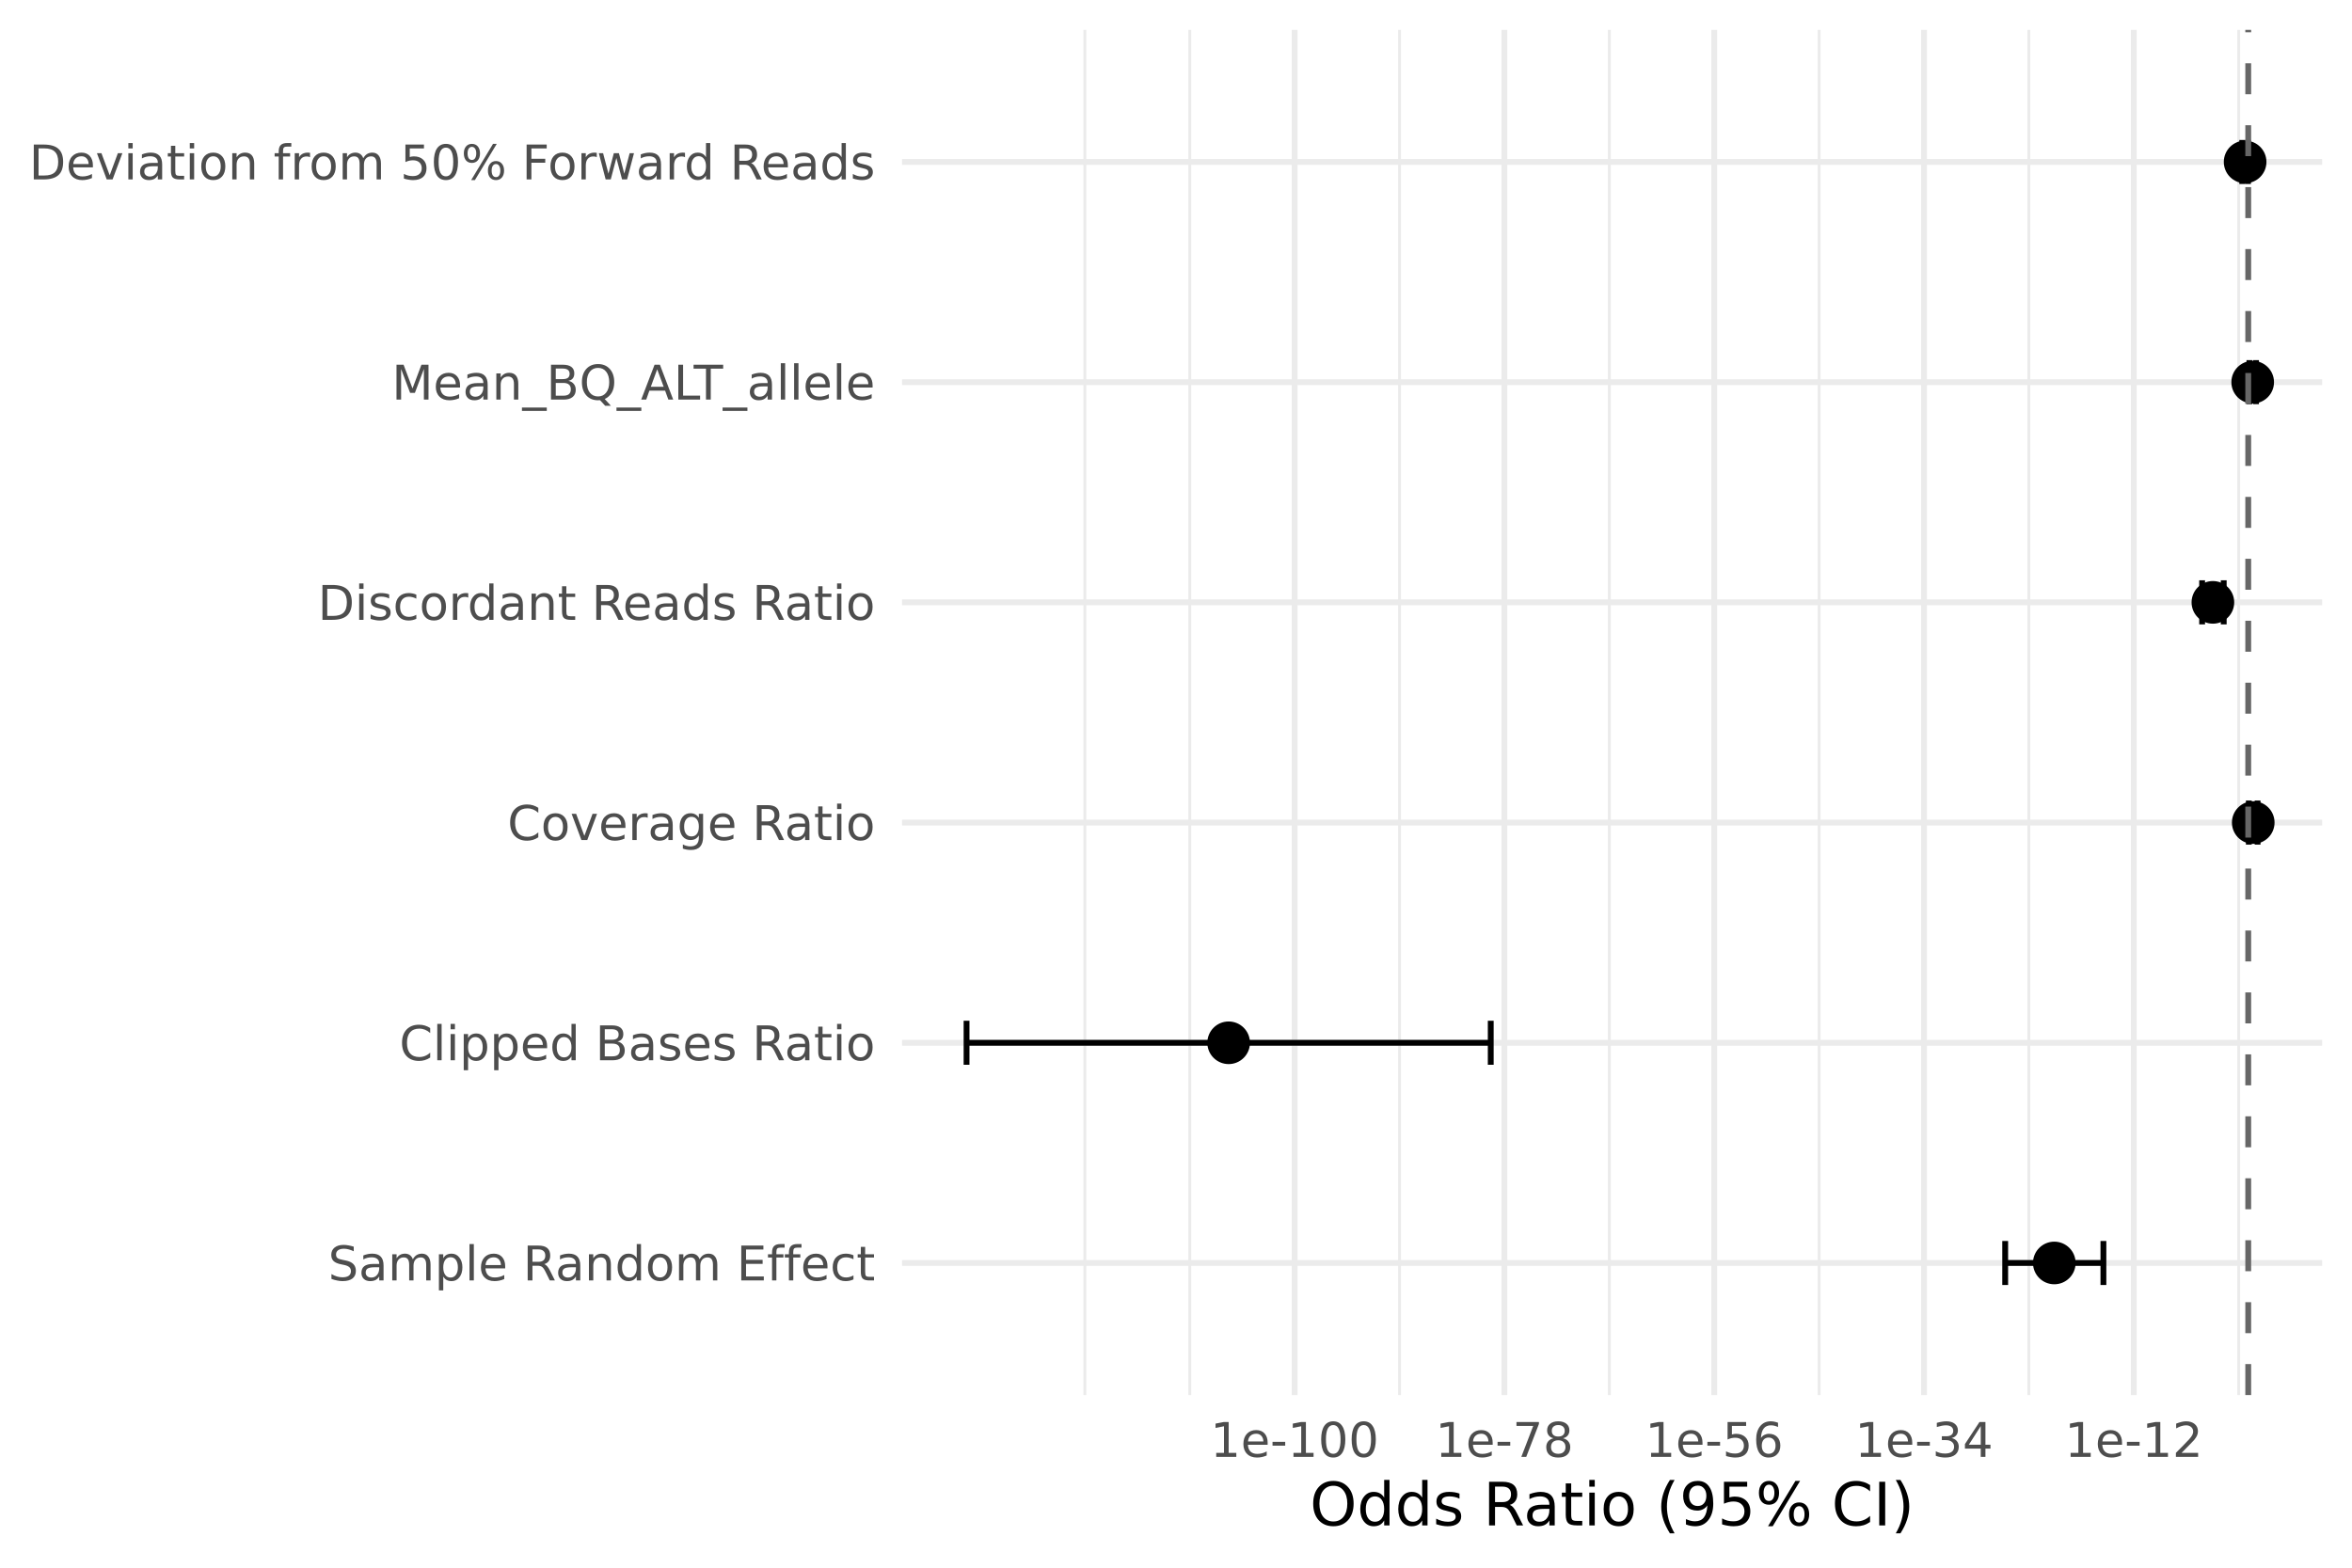
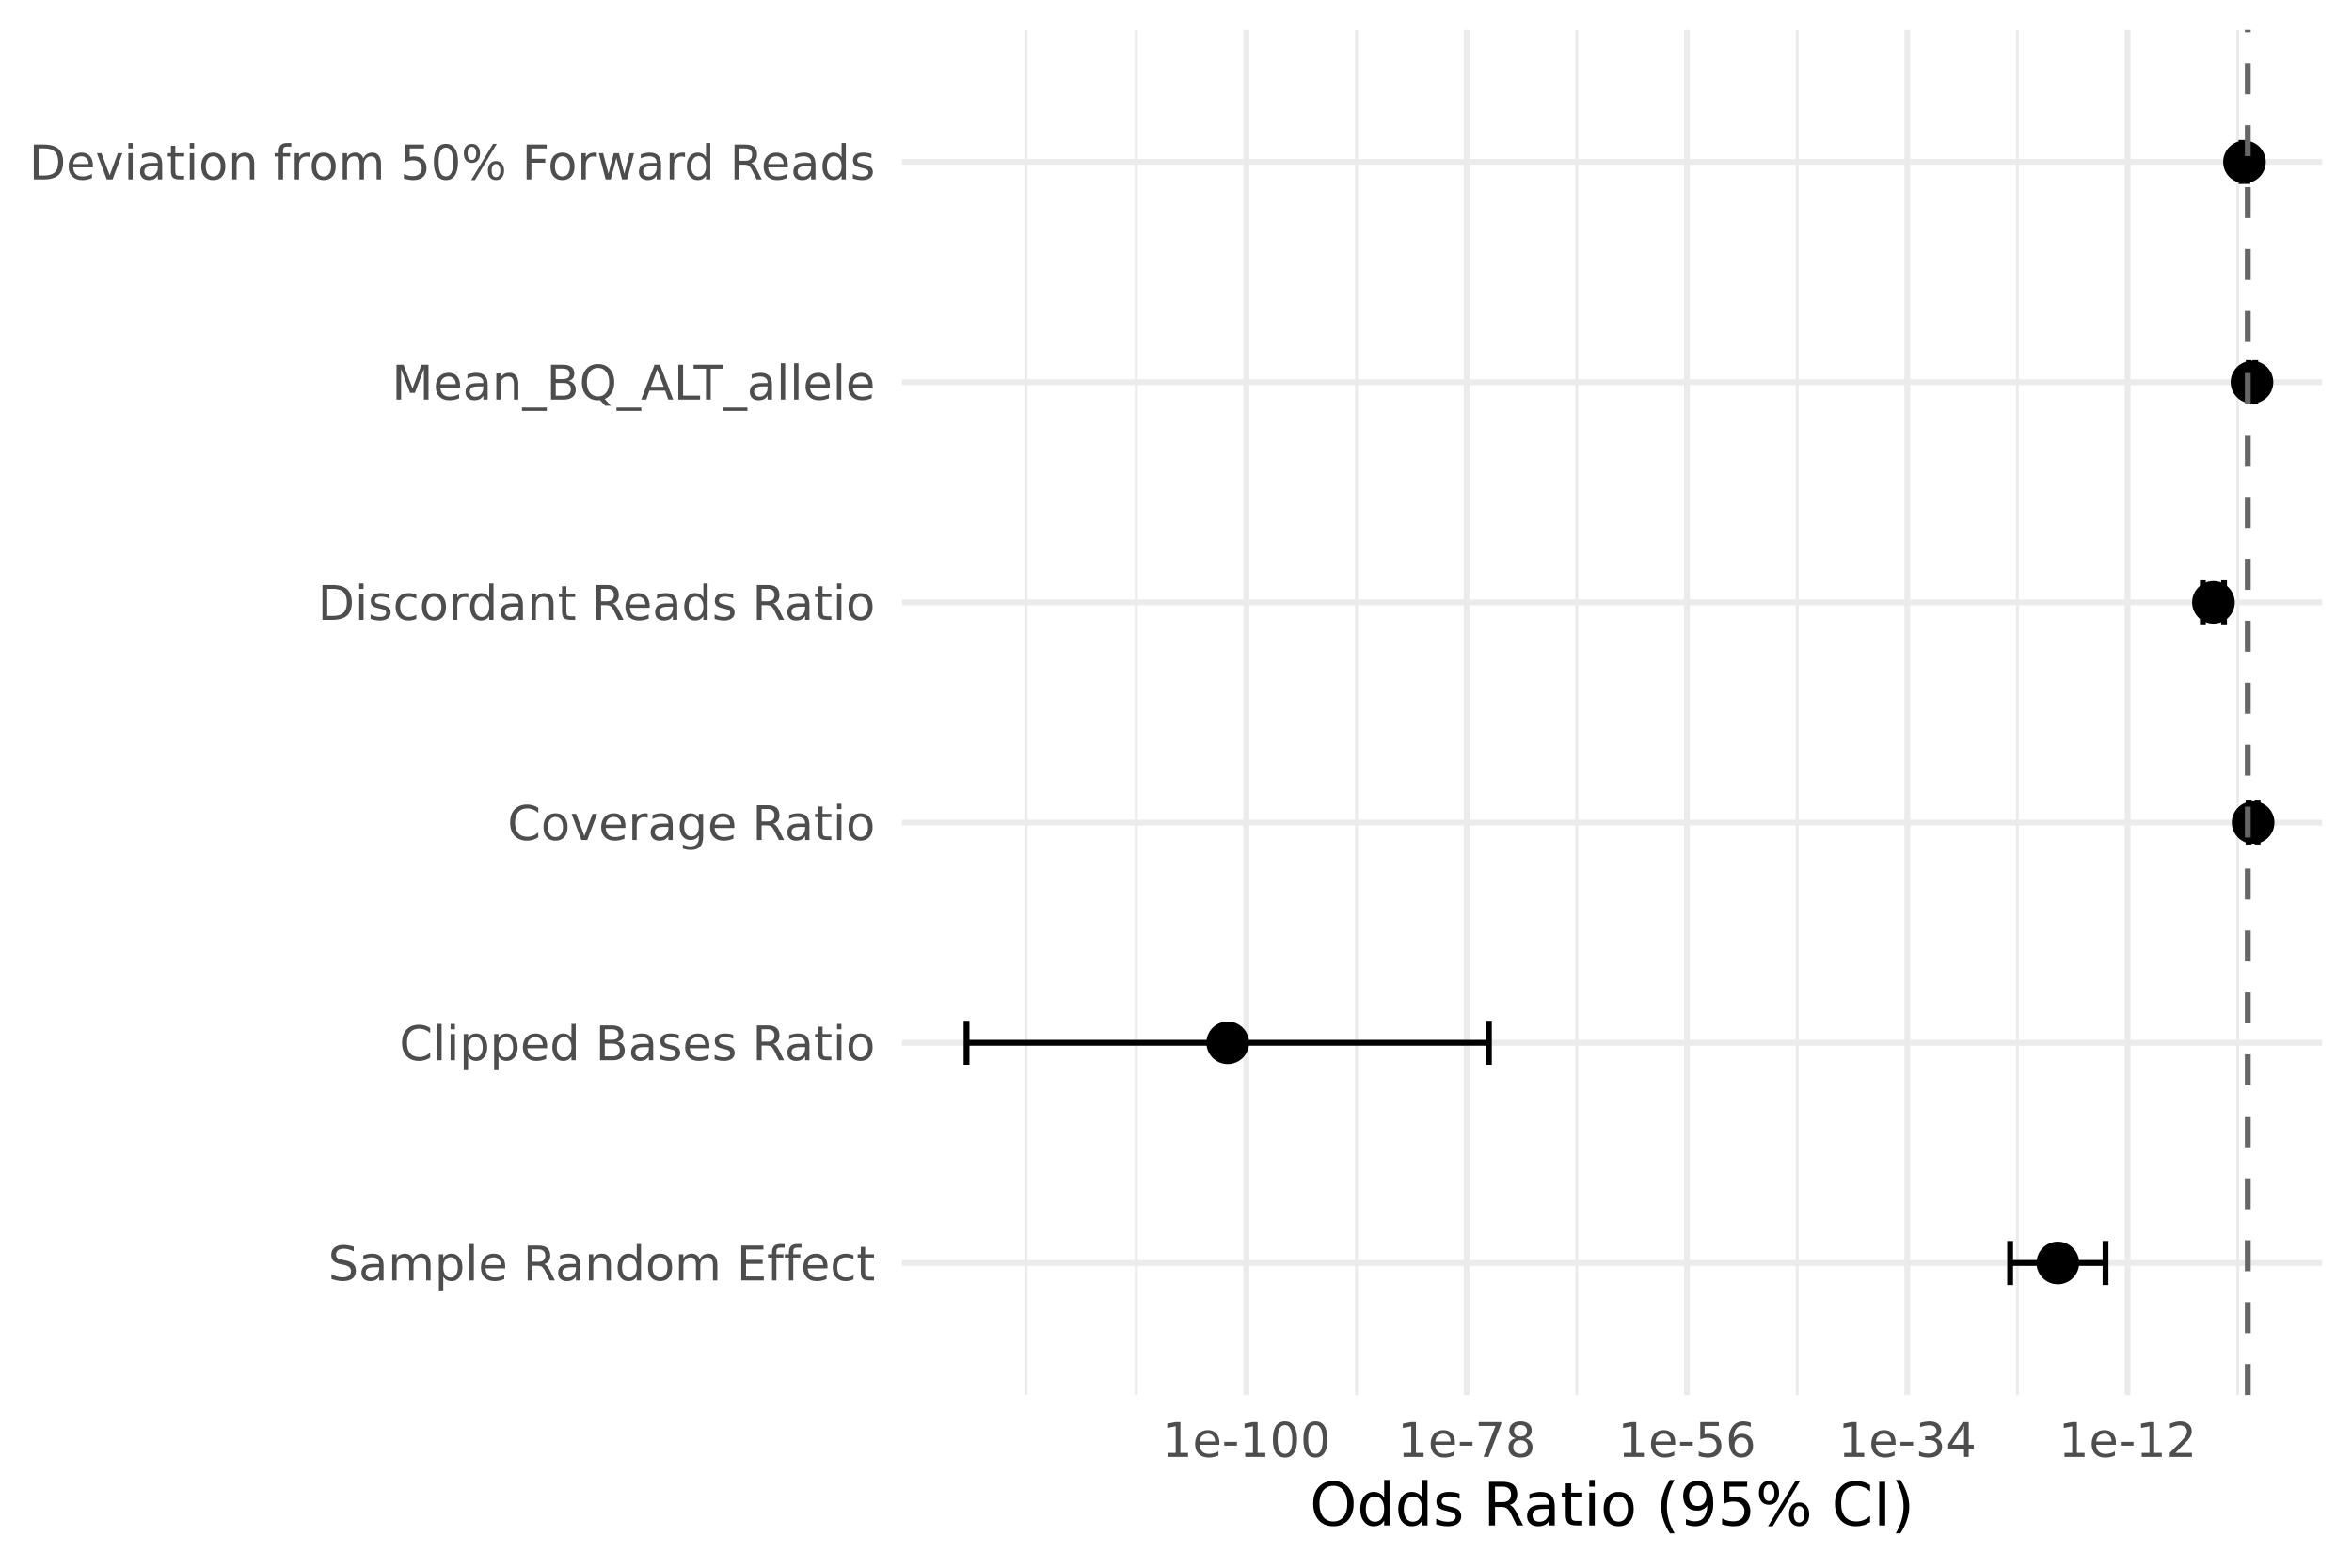
<svg xmlns="http://www.w3.org/2000/svg" width="432.00pt" height="288.00pt" viewBox="0 0 432.00 288.00">
  <g class="svglite">
    <defs>
      <style type="text/css">
    .svglite line, .svglite polyline, .svglite polygon, .svglite path, .svglite rect, .svglite circle {
      fill: none;
      stroke: #000000;
      stroke-linecap: round;
      stroke-linejoin: round;
      stroke-miterlimit: 10.00;
    }
    .svglite text {
      white-space: pre;
    }
    .svglite g.glyphgroup path {
      fill: inherit;
      stroke: none;
    }
  </style>
    </defs>
    <rect width="100%" height="100%" style="stroke: none; fill: none;" />
    <defs>
      <clipPath id="cpMC4wMHw0MzIuMDB8MC4wMHwyODguMDA=">
        <rect x="0.00" y="0.00" width="432.00" height="288.00" />
      </clipPath>
    </defs>
    <g clip-path="url(#cpMC4wMHw0MzIuMDB8MC4wMHwyODguMDA=)">
</g>
    <defs>
      <clipPath id="cpMTY1LjY4fDQyNi41Mnw1LjQ4fDI1Ni4yOQ==">
        <rect x="165.68" y="5.48" width="260.84" height="250.82" />
      </clipPath>
    </defs>
    <g clip-path="url(#cpMTY1LjY4fDQyNi41Mnw1LjQ4fDI1Ni4yOQ==)">
-       <polyline points="199.26,256.29 199.26,5.48 " style="stroke-width: 0.53; stroke: #EBEBEB; stroke-linecap: butt;" />
-       <polyline points="218.53,256.29 218.53,5.48 " style="stroke-width: 0.53; stroke: #EBEBEB; stroke-linecap: butt;" />
-       <polyline points="257.06,256.29 257.06,5.48 " style="stroke-width: 0.53; stroke: #EBEBEB; stroke-linecap: butt;" />
-       <polyline points="295.59,256.29 295.59,5.48 " style="stroke-width: 0.53; stroke: #EBEBEB; stroke-linecap: butt;" />
-       <polyline points="334.12,256.29 334.12,5.48 " style="stroke-width: 0.53; stroke: #EBEBEB; stroke-linecap: butt;" />
-       <polyline points="372.65,256.29 372.65,5.48 " style="stroke-width: 0.53; stroke: #EBEBEB; stroke-linecap: butt;" />
-       <polyline points="411.19,256.29 411.19,5.48 " style="stroke-width: 0.53; stroke: #EBEBEB; stroke-linecap: butt;" />
+       <polyline points="188.46,256.29 188.46,5.48 " style="stroke-width: 0.53; stroke: #EBEBEB; stroke-linecap: butt;" />
+       <polyline points="208.69,256.29 208.69,5.48 " style="stroke-width: 0.53; stroke: #EBEBEB; stroke-linecap: butt;" />
+       <polyline points="249.16,256.29 249.16,5.48 " style="stroke-width: 0.53; stroke: #EBEBEB; stroke-linecap: butt;" />
+       <polyline points="289.62,256.29 289.62,5.48 " style="stroke-width: 0.53; stroke: #EBEBEB; stroke-linecap: butt;" />
+       <polyline points="330.09,256.29 330.09,5.48 " style="stroke-width: 0.53; stroke: #EBEBEB; stroke-linecap: butt;" />
+       <polyline points="370.55,256.29 370.55,5.48 " style="stroke-width: 0.53; stroke: #EBEBEB; stroke-linecap: butt;" />
+       <polyline points="411.02,256.29 411.02,5.48 " style="stroke-width: 0.53; stroke: #EBEBEB; stroke-linecap: butt;" />
      <polyline points="165.68,232.02 426.52,232.02 " style="stroke-width: 1.07; stroke: #EBEBEB; stroke-linecap: butt;" />
      <polyline points="165.68,191.57 426.52,191.57 " style="stroke-width: 1.07; stroke: #EBEBEB; stroke-linecap: butt;" />
      <polyline points="165.68,151.11 426.52,151.11 " style="stroke-width: 1.07; stroke: #EBEBEB; stroke-linecap: butt;" />
      <polyline points="165.68,110.66 426.52,110.66 " style="stroke-width: 1.07; stroke: #EBEBEB; stroke-linecap: butt;" />
      <polyline points="165.68,70.21 426.52,70.21 " style="stroke-width: 1.07; stroke: #EBEBEB; stroke-linecap: butt;" />
      <polyline points="165.68,29.75 426.52,29.75 " style="stroke-width: 1.07; stroke: #EBEBEB; stroke-linecap: butt;" />
-       <polyline points="237.79,256.29 237.79,5.48 " style="stroke-width: 1.07; stroke: #EBEBEB; stroke-linecap: butt;" />
-       <polyline points="276.32,256.29 276.32,5.48 " style="stroke-width: 1.07; stroke: #EBEBEB; stroke-linecap: butt;" />
-       <polyline points="314.86,256.29 314.86,5.48 " style="stroke-width: 1.07; stroke: #EBEBEB; stroke-linecap: butt;" />
-       <polyline points="353.39,256.29 353.39,5.48 " style="stroke-width: 1.07; stroke: #EBEBEB; stroke-linecap: butt;" />
-       <polyline points="391.92,256.29 391.92,5.48 " style="stroke-width: 1.07; stroke: #EBEBEB; stroke-linecap: butt;" />
-       <circle cx="377.32" cy="232.02" r="3.56" style="stroke-width: 0.71; fill: #000000;" />
-       <circle cx="413.86" cy="151.11" r="3.56" style="stroke-width: 0.71; fill: #000000;" />
-       <circle cx="225.67" cy="191.57" r="3.56" style="stroke-width: 0.71; fill: #000000;" />
-       <circle cx="406.45" cy="110.66" r="3.56" style="stroke-width: 0.71; fill: #000000;" />
-       <circle cx="413.76" cy="70.21" r="3.56" style="stroke-width: 0.71; fill: #000000;" />
-       <circle cx="412.37" cy="29.75" r="3.56" style="stroke-width: 0.71; fill: #000000;" />
-       <polyline points="386.34,236.07 386.34,227.98 " style="stroke-width: 1.07; stroke-linecap: butt;" />
-       <polyline points="386.34,232.02 368.30,232.02 " style="stroke-width: 1.07; stroke-linecap: butt;" />
-       <polyline points="368.30,236.07 368.30,227.98 " style="stroke-width: 1.07; stroke-linecap: butt;" />
+       <polyline points="228.92,256.29 228.92,5.48 " style="stroke-width: 1.07; stroke: #EBEBEB; stroke-linecap: butt;" />
+       <polyline points="269.39,256.29 269.39,5.48 " style="stroke-width: 1.07; stroke: #EBEBEB; stroke-linecap: butt;" />
+       <polyline points="309.85,256.29 309.85,5.48 " style="stroke-width: 1.07; stroke: #EBEBEB; stroke-linecap: butt;" />
+       <polyline points="350.32,256.29 350.32,5.48 " style="stroke-width: 1.07; stroke: #EBEBEB; stroke-linecap: butt;" />
+       <polyline points="390.79,256.29 390.79,5.48 " style="stroke-width: 1.07; stroke: #EBEBEB; stroke-linecap: butt;" />
+       <circle cx="377.97" cy="232.02" r="3.56" style="stroke-width: 0.71; fill: #000000;" />
+       <circle cx="413.84" cy="151.11" r="3.56" style="stroke-width: 0.71; fill: #000000;" />
+       <circle cx="225.50" cy="191.57" r="3.56" style="stroke-width: 0.71; fill: #000000;" />
+       <circle cx="406.55" cy="110.66" r="3.56" style="stroke-width: 0.71; fill: #000000;" />
+       <circle cx="413.63" cy="70.21" r="3.56" style="stroke-width: 0.71; fill: #000000;" />
+       <circle cx="412.25" cy="29.75" r="3.56" style="stroke-width: 0.71; fill: #000000;" />
+       <polyline points="386.73,236.07 386.73,227.98 " style="stroke-width: 1.07; stroke-linecap: butt;" />
+       <polyline points="386.73,232.02 369.21,232.02 " style="stroke-width: 1.07; stroke-linecap: butt;" />
+       <polyline points="369.21,236.07 369.21,227.98 " style="stroke-width: 1.07; stroke-linecap: butt;" />
      <polyline points="414.66,155.16 414.66,147.07 " style="stroke-width: 1.07; stroke-linecap: butt;" />
-       <polyline points="414.66,151.11 413.05,151.11 " style="stroke-width: 1.07; stroke-linecap: butt;" />
-       <polyline points="413.05,155.16 413.05,147.07 " style="stroke-width: 1.07; stroke-linecap: butt;" />
-       <polyline points="273.81,195.61 273.81,187.52 " style="stroke-width: 1.07; stroke-linecap: butt;" />
-       <polyline points="273.81,191.57 177.53,191.57 " style="stroke-width: 1.07; stroke-linecap: butt;" />
+       <polyline points="414.66,151.11 413.01,151.11 " style="stroke-width: 1.07; stroke-linecap: butt;" />
+       <polyline points="413.01,155.16 413.01,147.07 " style="stroke-width: 1.07; stroke-linecap: butt;" />
+       <polyline points="273.47,195.61 273.47,187.52 " style="stroke-width: 1.07; stroke-linecap: butt;" />
+       <polyline points="273.47,191.57 177.53,191.57 " style="stroke-width: 1.07; stroke-linecap: butt;" />
      <polyline points="177.53,195.61 177.53,187.52 " style="stroke-width: 1.07; stroke-linecap: butt;" />
-       <polyline points="408.44,114.71 408.44,106.61 " style="stroke-width: 1.07; stroke-linecap: butt;" />
-       <polyline points="408.44,110.66 404.47,110.66 " style="stroke-width: 1.07; stroke-linecap: butt;" />
-       <polyline points="404.47,114.71 404.47,106.61 " style="stroke-width: 1.07; stroke-linecap: butt;" />
-       <polyline points="414.37,74.25 414.37,66.16 " style="stroke-width: 1.07; stroke-linecap: butt;" />
-       <polyline points="414.37,70.21 413.16,70.21 " style="stroke-width: 1.07; stroke-linecap: butt;" />
-       <polyline points="413.16,74.25 413.16,66.16 " style="stroke-width: 1.07; stroke-linecap: butt;" />
-       <polyline points="412.90,33.80 412.90,25.71 " style="stroke-width: 1.07; stroke-linecap: butt;" />
-       <polyline points="412.90,29.75 411.84,29.75 " style="stroke-width: 1.07; stroke-linecap: butt;" />
-       <polyline points="411.84,33.80 411.84,25.71 " style="stroke-width: 1.07; stroke-linecap: butt;" />
-       <line x1="412.94" y1="256.29" x2="412.94" y2="5.48" style="stroke-width: 1.07; stroke: #666666; stroke-dasharray: 5.69,5.69; stroke-linecap: butt;" />
+       <polyline points="408.50,114.71 408.50,106.61 " style="stroke-width: 1.07; stroke-linecap: butt;" />
+       <polyline points="408.50,110.66 404.61,110.66 " style="stroke-width: 1.07; stroke-linecap: butt;" />
+       <polyline points="404.61,114.71 404.61,106.61 " style="stroke-width: 1.07; stroke-linecap: butt;" />
+       <polyline points="414.24,74.25 414.24,66.16 " style="stroke-width: 1.07; stroke-linecap: butt;" />
+       <polyline points="414.24,70.21 413.03,70.21 " style="stroke-width: 1.07; stroke-linecap: butt;" />
+       <polyline points="413.03,74.25 413.03,66.16 " style="stroke-width: 1.07; stroke-linecap: butt;" />
+       <polyline points="412.78,33.80 412.78,25.71 " style="stroke-width: 1.07; stroke-linecap: butt;" />
+       <polyline points="412.78,29.75 411.71,29.75 " style="stroke-width: 1.07; stroke-linecap: butt;" />
+       <polyline points="411.71,33.80 411.71,25.71 " style="stroke-width: 1.07; stroke-linecap: butt;" />
+       <line x1="412.86" y1="256.29" x2="412.86" y2="5.48" style="stroke-width: 1.07; stroke: #666666; stroke-dasharray: 5.69,5.69; stroke-linecap: butt;" />
    </g>
    <g clip-path="url(#cpMC4wMHw0MzIuMDB8MC4wMHwyODguMDA=)">
      <text x="160.75" y="235.23" text-anchor="end" style="font-size: 8.80px;fill: #4D4D4D; font-family: &quot;DejaVu Sans&quot;;" textLength="100.28px" lengthAdjust="spacingAndGlyphs">Sample Random Effect</text>
      <text x="160.75" y="194.78" text-anchor="end" style="font-size: 8.80px;fill: #4D4D4D; font-family: &quot;DejaVu Sans&quot;;" textLength="87.31px" lengthAdjust="spacingAndGlyphs">Clipped Bases Ratio</text>
      <text x="160.75" y="154.32" text-anchor="end" style="font-size: 8.80px;fill: #4D4D4D; font-family: &quot;DejaVu Sans&quot;;" textLength="67.48px" lengthAdjust="spacingAndGlyphs">Coverage Ratio</text>
      <text x="160.75" y="113.87" text-anchor="end" style="font-size: 8.80px;fill: #4D4D4D; font-family: &quot;DejaVu Sans&quot;;" textLength="102.31px" lengthAdjust="spacingAndGlyphs">Discordant Reads Ratio</text>
      <text x="160.75" y="73.41" text-anchor="end" style="font-size: 8.80px;fill: #4D4D4D; font-family: &quot;DejaVu Sans&quot;;" textLength="88.73px" lengthAdjust="spacingAndGlyphs">Mean_BQ_ALT_allele</text>
      <text x="160.75" y="32.96" text-anchor="end" style="font-size: 8.80px;fill: #4D4D4D; font-family: &quot;DejaVu Sans&quot;;" textLength="155.27px" lengthAdjust="spacingAndGlyphs">Deviation from 50% Forward Reads</text>
-       <text x="237.79" y="267.64" text-anchor="middle" style="font-size: 8.80px;fill: #4D4D4D; font-family: &quot;DejaVu Sans&quot;;" textLength="30.95px" lengthAdjust="spacingAndGlyphs">1e-100</text>
-       <text x="276.32" y="267.64" text-anchor="middle" style="font-size: 8.80px;fill: #4D4D4D; font-family: &quot;DejaVu Sans&quot;;" textLength="25.36px" lengthAdjust="spacingAndGlyphs">1e-78</text>
-       <text x="314.86" y="267.64" text-anchor="middle" style="font-size: 8.80px;fill: #4D4D4D; font-family: &quot;DejaVu Sans&quot;;" textLength="25.36px" lengthAdjust="spacingAndGlyphs">1e-56</text>
-       <text x="353.39" y="267.64" text-anchor="middle" style="font-size: 8.80px;fill: #4D4D4D; font-family: &quot;DejaVu Sans&quot;;" textLength="25.36px" lengthAdjust="spacingAndGlyphs">1e-34</text>
-       <text x="391.92" y="267.64" text-anchor="middle" style="font-size: 8.80px;fill: #4D4D4D; font-family: &quot;DejaVu Sans&quot;;" textLength="25.36px" lengthAdjust="spacingAndGlyphs">1e-12</text>
+       <text x="228.92" y="267.64" text-anchor="middle" style="font-size: 8.80px;fill: #4D4D4D; font-family: &quot;DejaVu Sans&quot;;" textLength="30.95px" lengthAdjust="spacingAndGlyphs">1e-100</text>
+       <text x="269.39" y="267.64" text-anchor="middle" style="font-size: 8.80px;fill: #4D4D4D; font-family: &quot;DejaVu Sans&quot;;" textLength="25.36px" lengthAdjust="spacingAndGlyphs">1e-78</text>
+       <text x="309.85" y="267.64" text-anchor="middle" style="font-size: 8.80px;fill: #4D4D4D; font-family: &quot;DejaVu Sans&quot;;" textLength="25.36px" lengthAdjust="spacingAndGlyphs">1e-56</text>
+       <text x="350.32" y="267.64" text-anchor="middle" style="font-size: 8.80px;fill: #4D4D4D; font-family: &quot;DejaVu Sans&quot;;" textLength="25.36px" lengthAdjust="spacingAndGlyphs">1e-34</text>
+       <text x="390.79" y="267.64" text-anchor="middle" style="font-size: 8.80px;fill: #4D4D4D; font-family: &quot;DejaVu Sans&quot;;" textLength="25.36px" lengthAdjust="spacingAndGlyphs">1e-12</text>
      <text x="296.10" y="280.23" text-anchor="middle" style="font-size: 11.00px; font-family: &quot;DejaVu Sans&quot;;" textLength="111.09px" lengthAdjust="spacingAndGlyphs">Odds Ratio (95% CI)</text>
    </g>
  </g>
</svg>
